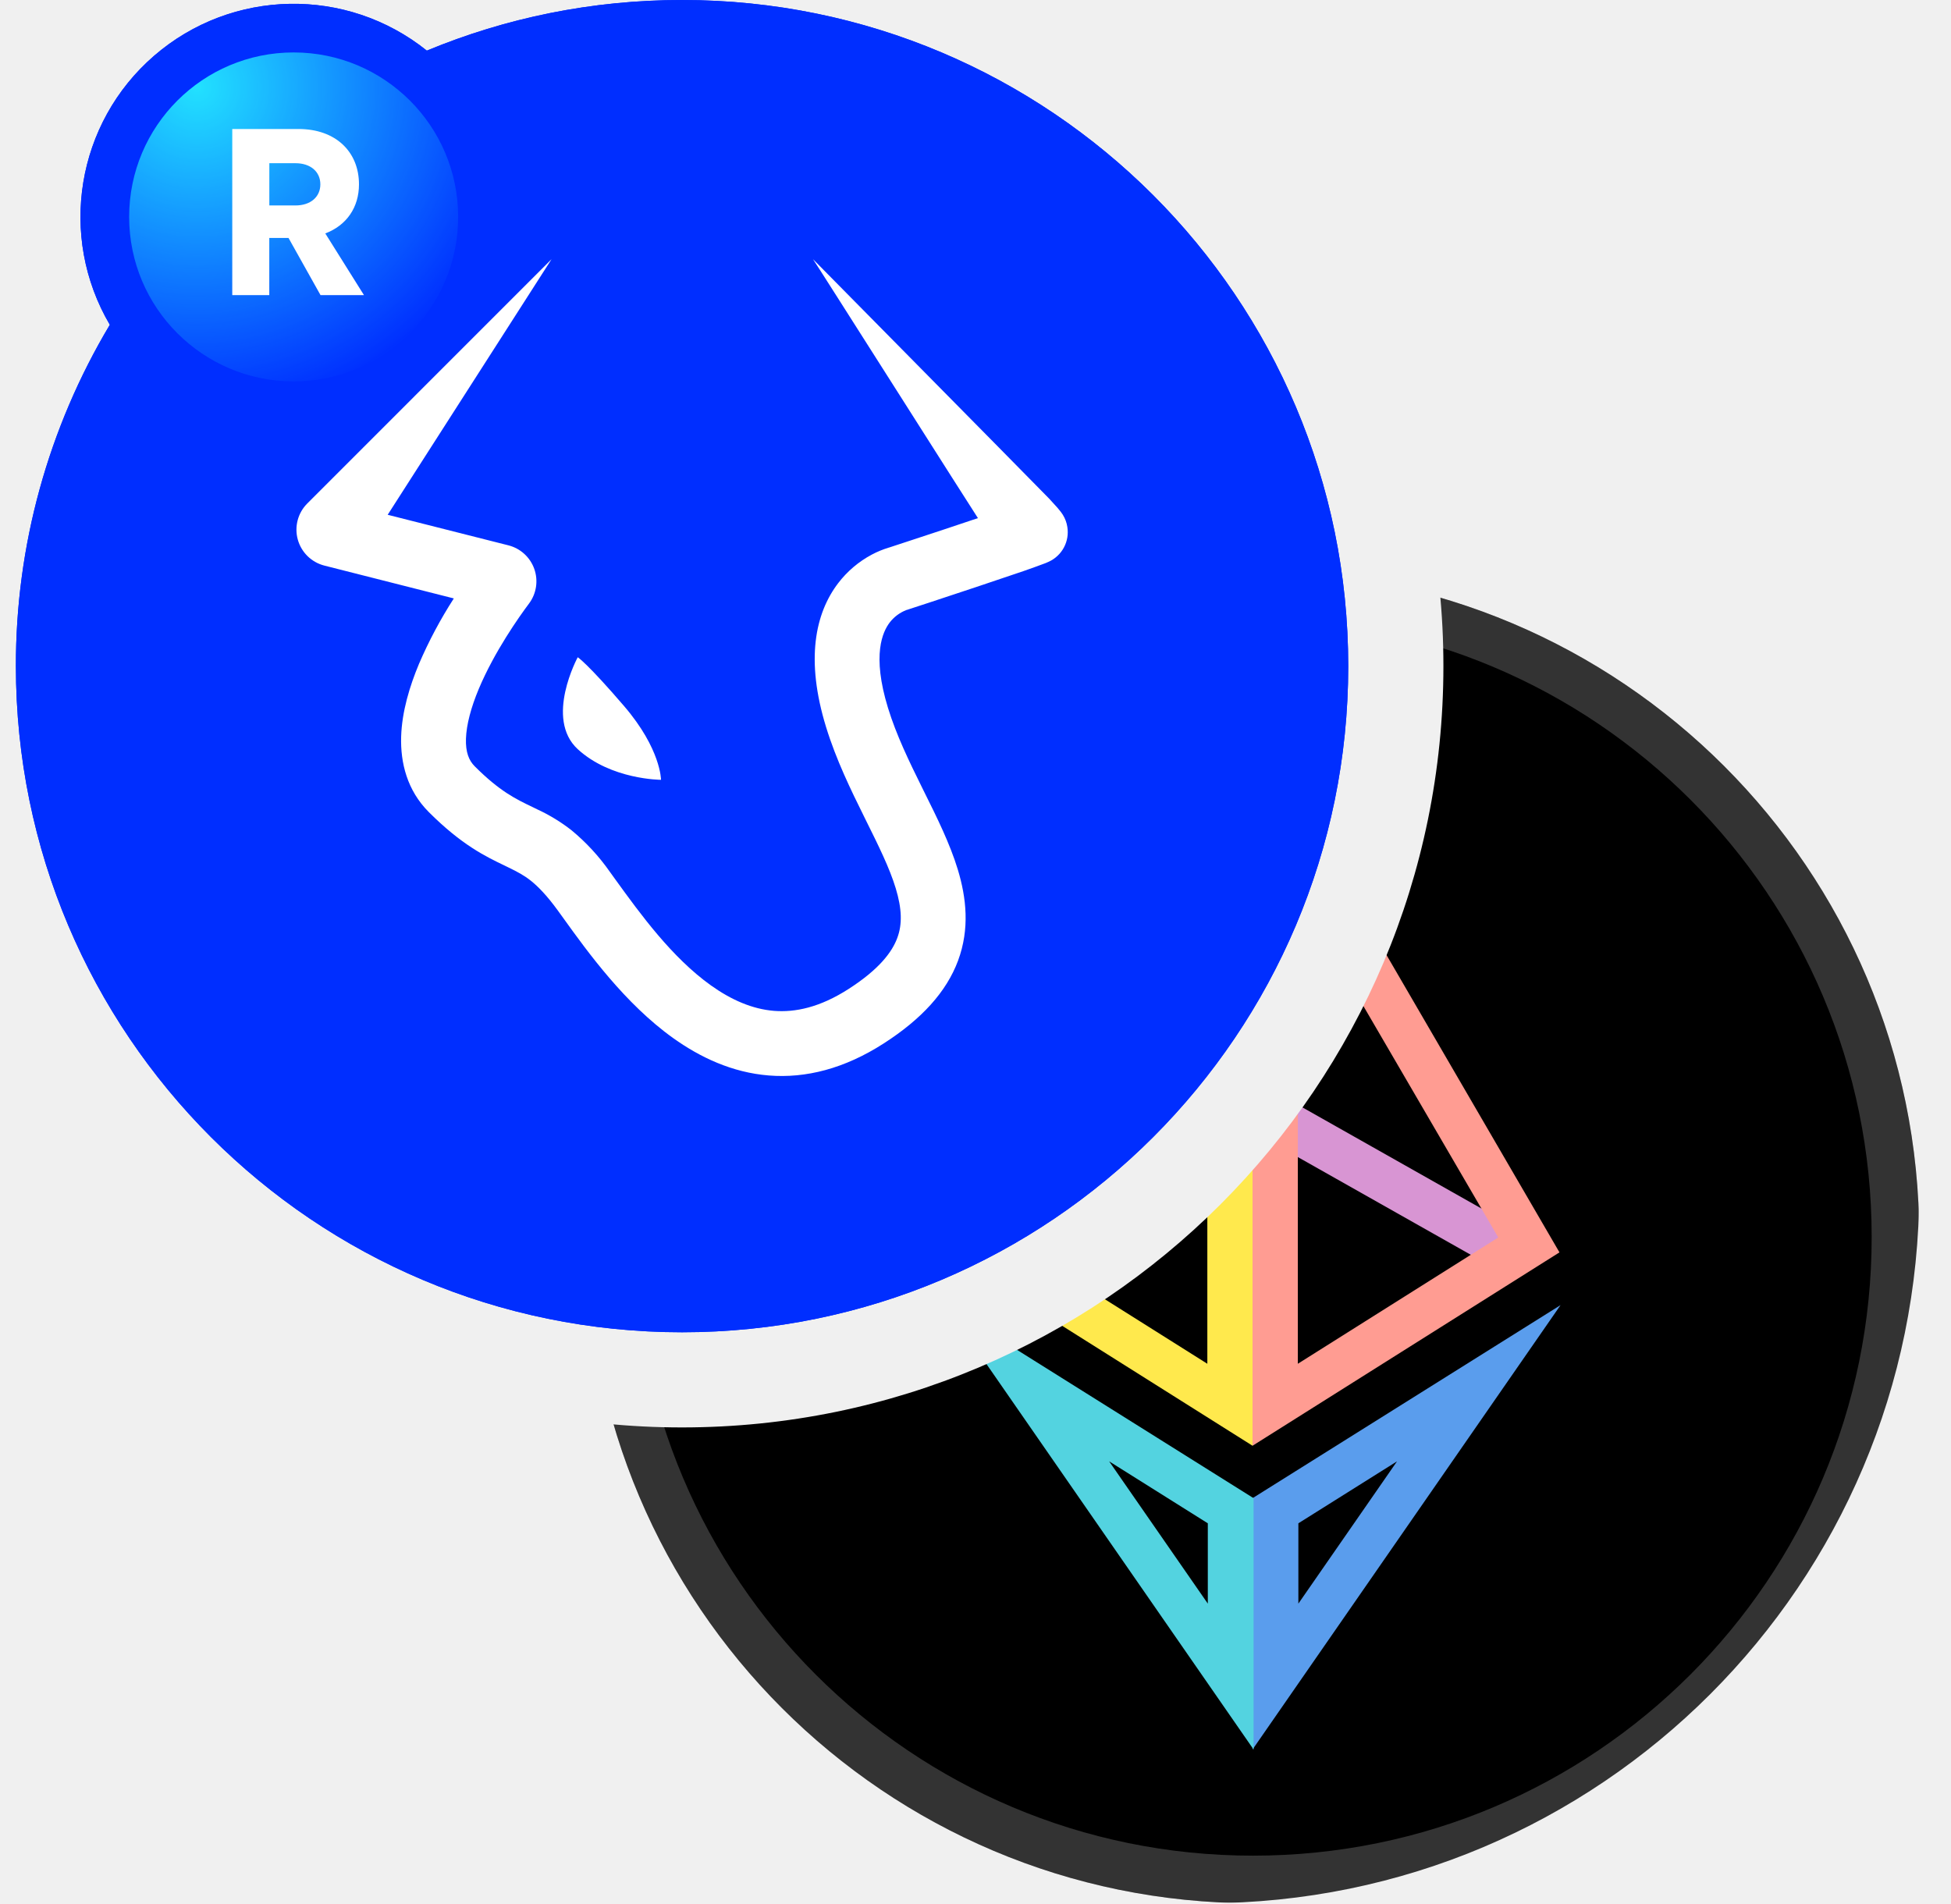
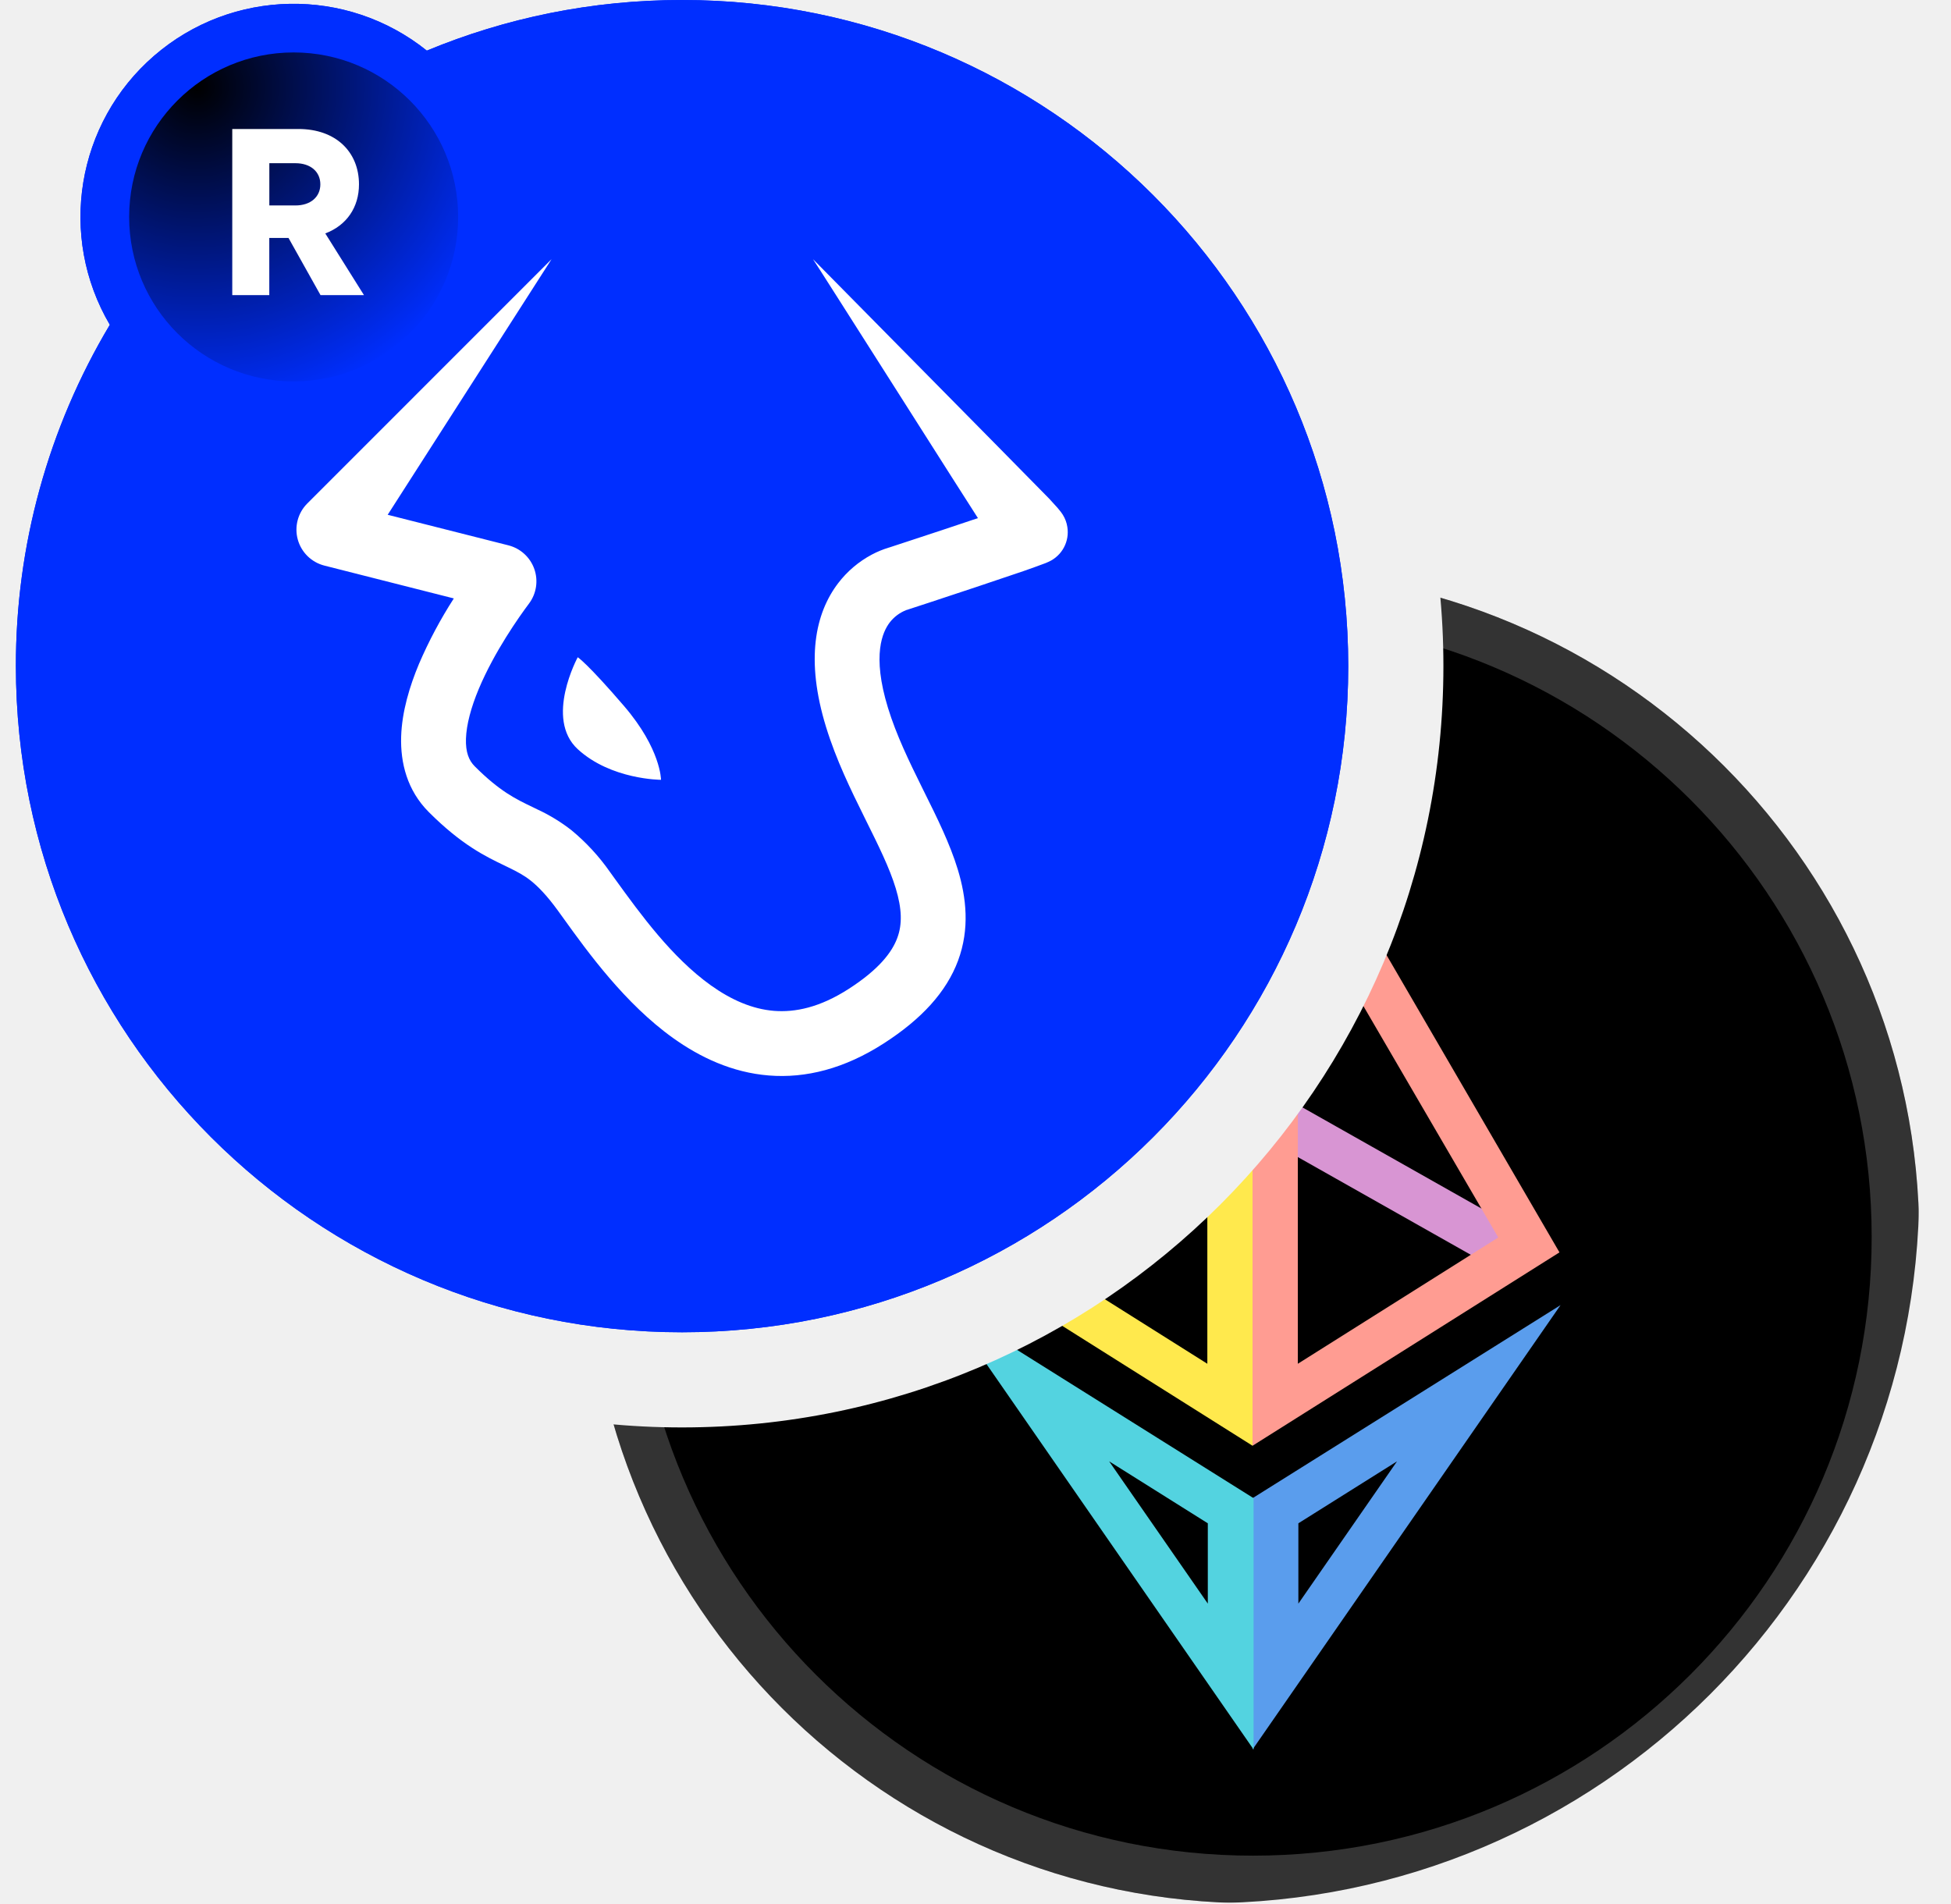
<svg xmlns="http://www.w3.org/2000/svg" fill="none" viewBox="0 0 41 40">
  <mask id="a" style="mask-type:alpha" maskUnits="userSpaceOnUse" x="11" y="10" width="30" height="30">
    <path fill-rule="evenodd" clip-rule="evenodd" d="M14.333 30c8.837 0 16-7.163 16-16a16.07 16.07 0 0 0-.332-3.26C36 12.704 40.333 18.346 40.333 25c0 8.284-6.715 15-15 15-6.654 0-12.297-4.333-14.26-10.332a16.07 16.07 0 0 0 3.26.332Z" fill="#C4C4C4" />
  </mask>
  <g mask="url(#a)">
    <circle cx="26.333" cy="26" r="14" fill="#000" />
    <circle cx="26.333" cy="26" r="13.5" stroke="#fff" stroke-opacity=".2" />
    <path fill-rule="evenodd" clip-rule="evenodd" d="m26.322 31.487 6.473-4.058-6.473 9.34v-5.282Zm.963.528v1.688l2.073-2.99-2.073 1.302Z" fill="#5A9DED" />
    <path fill-rule="evenodd" clip-rule="evenodd" d="m26.985 23.056 4.778 2.7-.472.832-4.778-2.7.472-.832Z" fill="#D895D3" />
    <path fill-rule="evenodd" clip-rule="evenodd" d="m26.322 15.23 6.45 11.091-6.45 4.064V15.231Zm.952 3.55v9.882l4.212-2.654-4.212-7.228Z" fill="#FF9C92" />
    <path fill-rule="evenodd" clip-rule="evenodd" d="m26.344 31.487-6.472-4.058 6.472 9.34v-5.282Zm-.962.528v1.688l-2.073-2.99 2.073 1.302Z" fill="#53D3E0" />
    <path fill-rule="evenodd" clip-rule="evenodd" d="m25.48 23.146-4.777 2.7.47.832 4.779-2.7-.471-.832Z" fill="#A6E275" />
    <path fill-rule="evenodd" clip-rule="evenodd" d="m26.322 15.23-6.45 11.091 6.45 4.064V15.231Zm-.95 3.55v9.882l-4.214-2.654 4.213-7.228Z" fill="#FFE94D" />
  </g>
  <mask id="b" fill="#fff">
    <path fill-rule="evenodd" clip-rule="evenodd" d="M14.333 28c7.732 0 14-6.268 14-14s-6.268-14-14-14c-1.9 0-3.71.378-5.363 1.064a4.478 4.478 0 0 0-6.662 5.762A13.935 13.935 0 0 0 .334 14c0 7.732 6.268 14 14 14Z" />
  </mask>
  <path fill-rule="evenodd" clip-rule="evenodd" d="M14.333 28c7.732 0 14-6.268 14-14s-6.268-14-14-14c-1.9 0-3.71.378-5.363 1.064a4.478 4.478 0 0 0-6.662 5.762A13.935 13.935 0 0 0 .334 14c0 7.732 6.268 14 14 14Z" fill="#002EFF" />
  <path d="M8.97 1.064 2.09 9.646l5.08 4.075 6.017-2.497L8.97 1.064ZM2.31 6.826l9.44 5.645 3.348-5.599-3.306-5.622-9.482 5.576ZM17.333 14a3 3 0 0 1-3 3v22c13.807 0 25-11.193 25-25h-22Zm-3-3a3 3 0 0 1 3 3h22c0-13.807-11.193-25-25-25v22Zm-1.146.224A2.96 2.96 0 0 1 14.333 11v-22c-3.372 0-6.614.674-9.58 1.904l8.434 20.32Zm-7.016-.143A6.541 6.541 0 0 1 2.09 9.646L15.852-7.518a15.459 15.459 0 0 0-9.68-3.4v22Zm6.523-6.522a6.522 6.522 0 0 1-6.523 6.522v-22c-8.548 0-15.477 6.93-15.477 15.478h22Zm-.903-3.31c.576.98.903 2.124.903 3.31h-22c0 2.84.775 5.534 2.133 7.843L11.79 1.25ZM11.333 14c0-.58.154-1.09.417-1.53L-7.132 1.18A24.935 24.935 0 0 0-10.667 14h22Zm3 3a3 3 0 0 1-3-3h-22c0 13.807 11.193 25 25 25V17Z" fill="#002EFF" mask="url(#b)" />
  <path fill-rule="evenodd" clip-rule="evenodd" d="m8.147 10.819 3.444-5.372-5.134 5.135a.779.779 0 0 0 .36 1.305l2.72.69a9.377 9.377 0 0 0-.731 1.373c-.196.468-.36 1.004-.376 1.534-.016.543.123 1.125.582 1.584.69.69 1.191.931 1.591 1.123l.088.043c.186.09.324.164.47.28.147.119.326.299.556.614l.13.18c.5.695 1.287 1.787 2.302 2.511.566.404 1.238.722 2.006.784.778.063 1.591-.142 2.419-.675.792-.51 1.314-1.078 1.56-1.74.247-.667.174-1.32-.006-1.914-.165-.543-.44-1.096-.697-1.613l-.048-.097c-.28-.566-.546-1.114-.722-1.686-.344-1.119-.11-1.603.036-1.795a.81.81 0 0 1 .348-.261l.01-.004.015-.003.028-.01.122-.04.321-.105.978-.324c.356-.119.716-.24.991-.334a21.14 21.14 0 0 0 .462-.167 1.226 1.226 0 0 0 .116-.054.683.683 0 0 0 .33-.764v-.003a.698.698 0 0 0-.125-.256 1.558 1.558 0 0 0-.071-.087 7.658 7.658 0 0 0-.175-.192c-.084-.09-1.717-1.743-3.088-3.133-.95-.962-1.775-1.797-1.874-1.899.012.012.89 1.394 1.76 2.762.852 1.34 1.695 2.668 1.706 2.68a175.568 175.568 0 0 1-1.436.477l-.32.105-.103.034-.015.004a2.003 2.003 0 0 0-.358.148 2.174 2.174 0 0 0-.704.598c-.486.636-.69 1.611-.256 3.023.213.693.526 1.332.803 1.891l.027.055c.276.556.504 1.015.635 1.446.13.43.14.755.032 1.043-.108.293-.377.656-1.02 1.07-.608.392-1.127.497-1.571.462-.454-.037-.894-.228-1.325-.535-.821-.587-1.48-1.497-2-2.215l-.121-.168a4.418 4.418 0 0 0-.808-.877 3.658 3.658 0 0 0-.725-.442l-.092-.045c-.353-.169-.692-.331-1.218-.858-.122-.122-.193-.296-.184-.58.01-.295.106-.656.27-1.048.328-.781.847-1.515 1.055-1.792a.78.78 0 0 0-.434-1.224l-2.536-.642Zm5.744 5.57s-1.05 0-1.75-.644 0-1.932 0-1.932.204.129.977 1.03c.773.902.773 1.546.773 1.546Z" fill="#fff" />
  <circle cx="6.171" cy="4.559" fill="url(#c)" r="3.457" />
  <path d="M4.88 6.203h.779V5.001h.404l.673 1.202h.913l-.813-1.297c.449-.17.708-.549.708-1.032 0-.679-.484-1.163-1.272-1.163H4.881v3.492ZM6.208 3.43c.32 0 .524.18.524.444s-.204.444-.524.444H5.66V3.43h.548Z" fill="#fff" />
  <defs>
    <radialGradient id="c" cx="0" cy="0" r="1" gradientUnits="userSpaceOnUse" gradientTransform="rotate(51.34 .153 5.217) scale(6.89567)">
-       <stop stop-color="#22E1FF" />
-       <stop offset="1" stop-color="#22E1FF" stop-opacity="0" />
+       <stop stopColor="#22E1FF" />
+       <stop offset="1" stopColor="#22E1FF" stop-opacity="0" />
    </radialGradient>
  </defs>
</svg>
